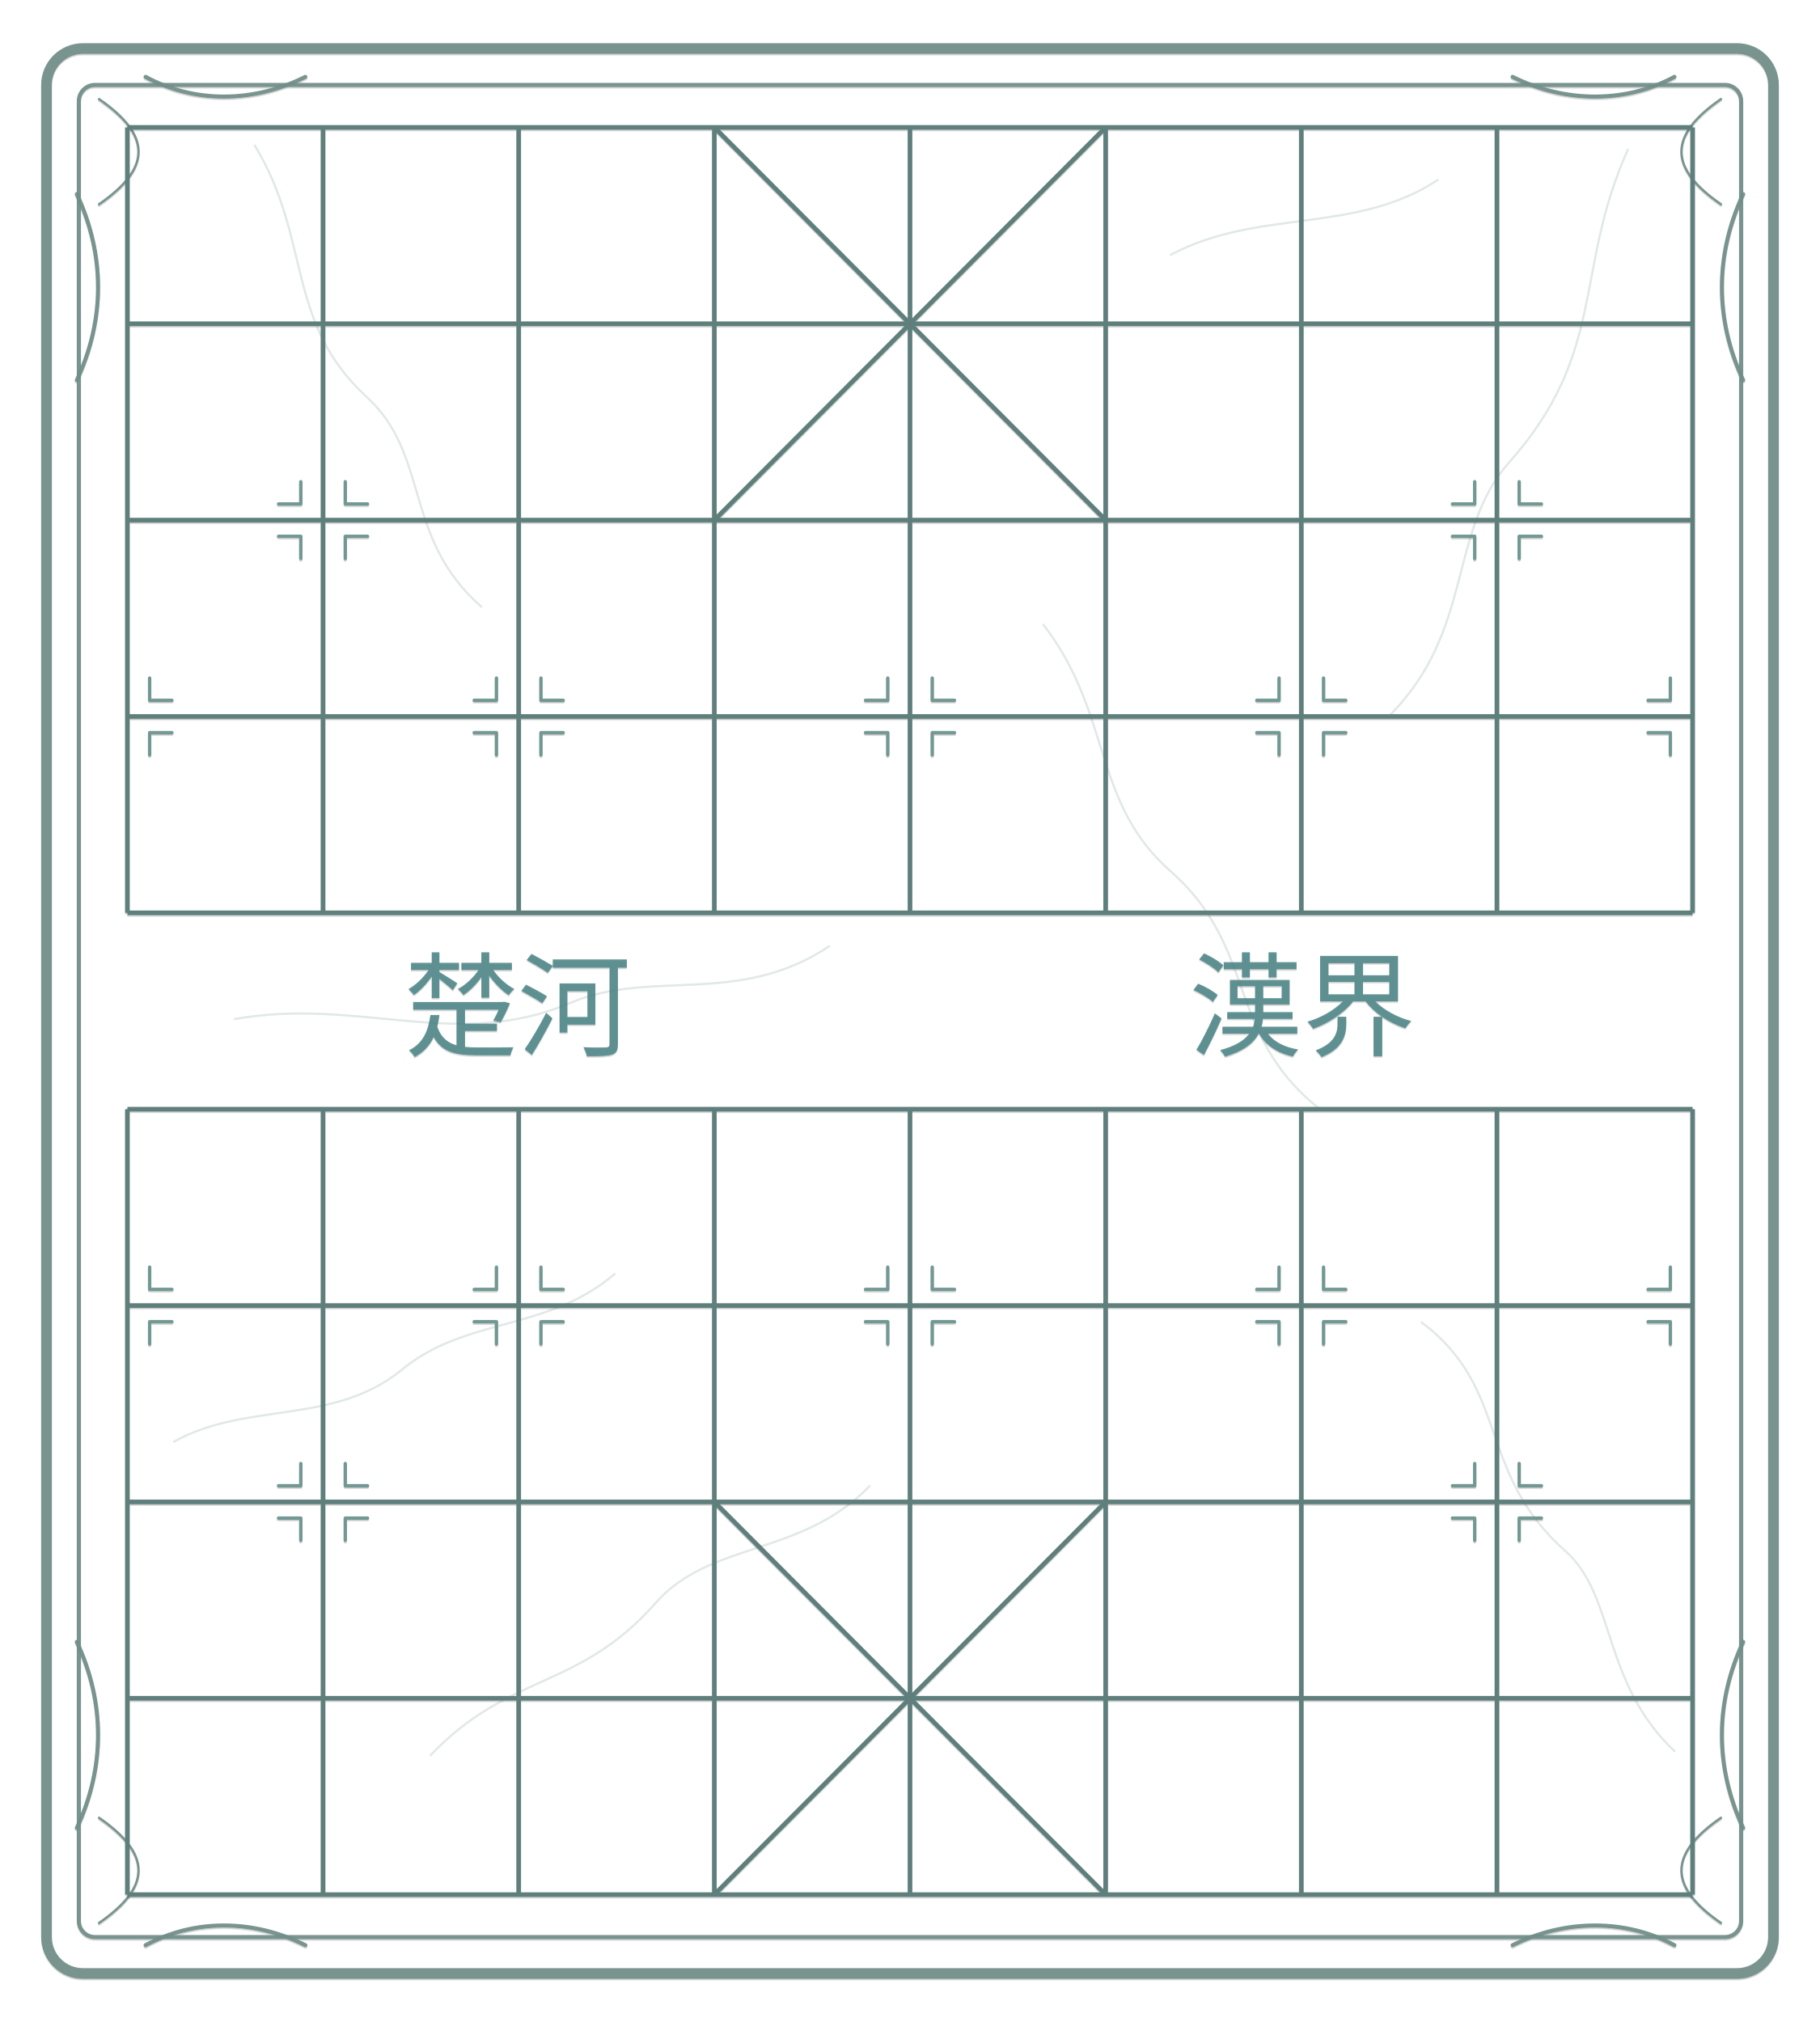
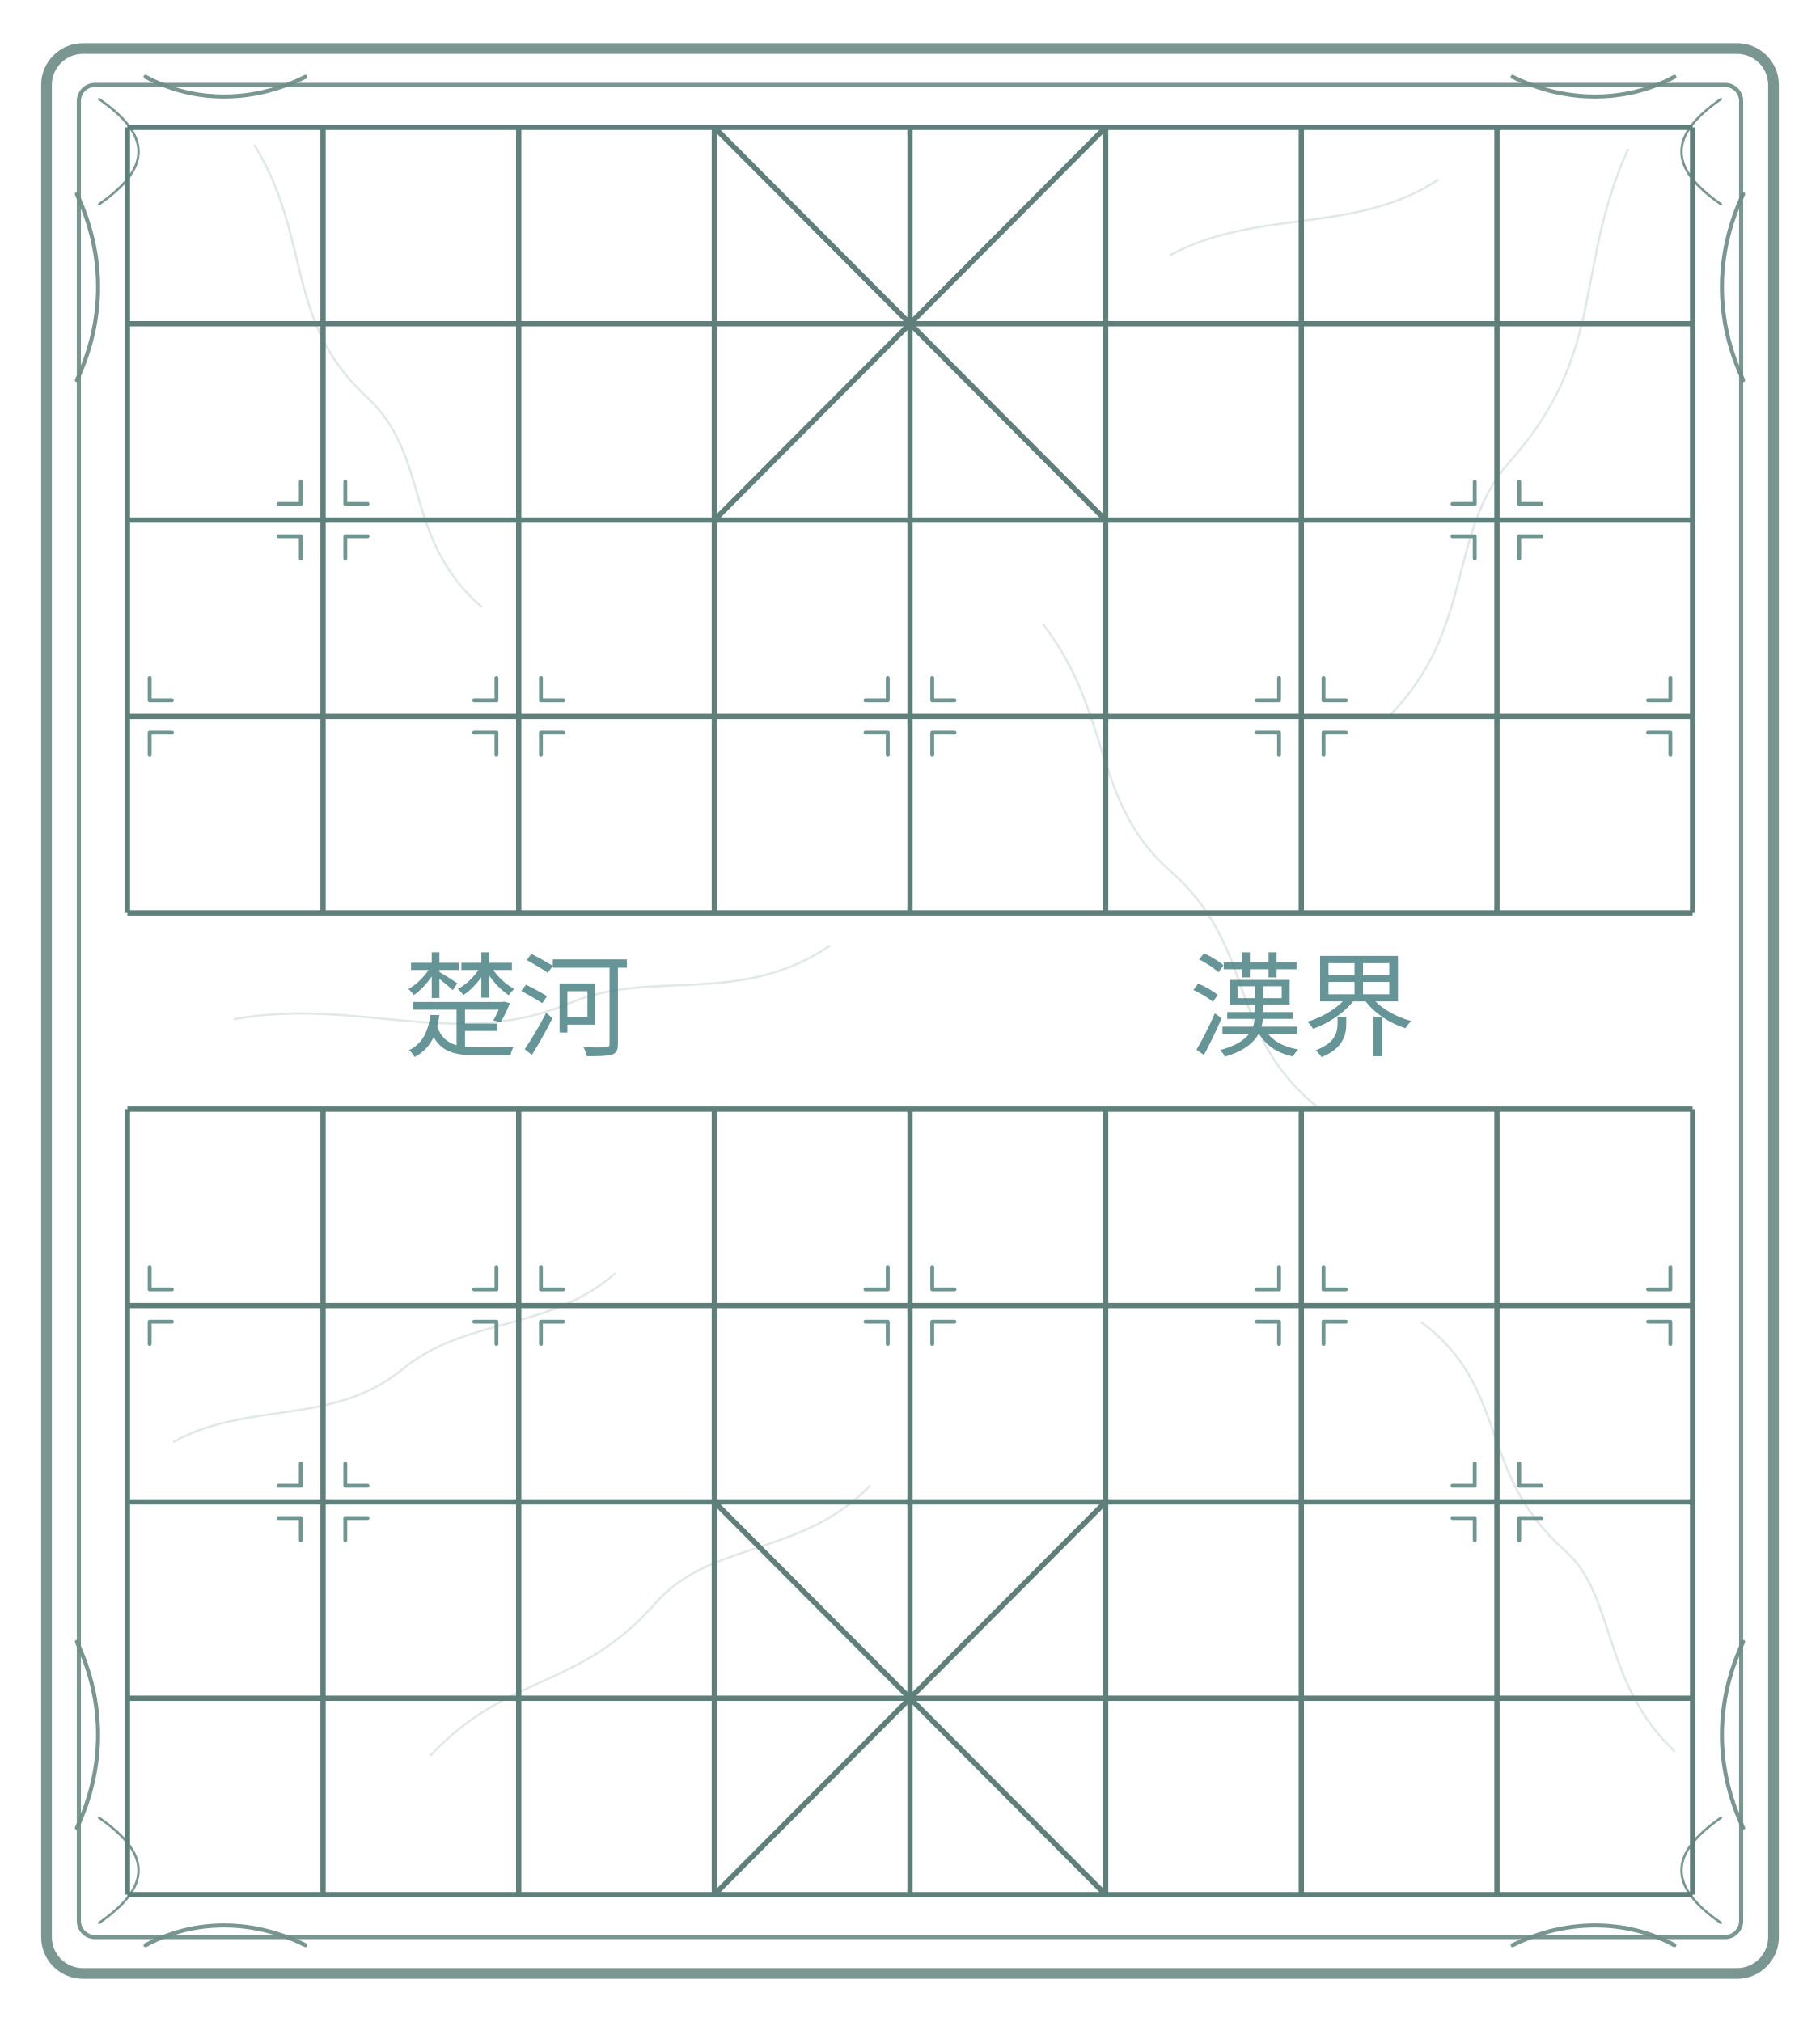
<svg xmlns="http://www.w3.org/2000/svg" viewBox="0 0 900 1000" fill="none">
  <defs>
    <g id="pointMark" fill="none" stroke-linecap="round" stroke-linejoin="round">
      <path d="M-22 -8H-11V-19 M22 -8H11V-19 M-22 8H-11V19 M22 8H11V19" />
    </g>
    <g id="pointMarkLeftEdge" fill="none" stroke-linecap="round" stroke-linejoin="round">
      <path d="M22 -8H11V-19 M22 8H11V19" />
    </g>
    <g id="pointMarkRightEdge" fill="none" stroke-linecap="round" stroke-linejoin="round">
      <path d="M-22 -8H-11V-19 M-22 8H-11V19" />
    </g>
    <filter id="softInk" x="-4%" y="-4%" width="108%" height="108%">
-       <feDropShadow dx="0" dy="0.62" stdDeviation="0.28" flood-color="#000000" flood-opacity="0.24" />
+       <feDropShadow dx="0" dy="0.62" stdDeviation="0.12" flood-color="#000000" flood-opacity="0.24" />
    </filter>
  </defs>
  <rect width="900" height="1000" fill="transparent" />
-   <g stroke="#6f8d88" stroke-opacity="0.92" fill="none" stroke-linejoin="round" filter="url(#softInk)">
+   <g stroke="#6f8d88" stroke-opacity="0.92" fill="none" stroke-linejoin="round">
    <rect x="23" y="24" width="854" height="952" rx="18" stroke-width="5.3" />
    <rect x="39" y="42" width="822" height="916" rx="8" stroke-width="2.05" />
    <path d="M72 38C96 51 125 51 151 38M748 38C774 51 804 51 828 38M72 962C96 949 125 949 151 962M748 962C774 949 804 949 828 962" stroke-width="2.0" stroke-linecap="round" />
    <path d="M38 96C52 126 52 158 38 188M862 96C848 126 848 158 862 188M38 812C52 842 52 874 38 904M862 812C848 842 848 874 862 904" stroke-width="2.0" stroke-linecap="round" />
    <path d="M49 49C75 67 75 83 49 101M851 49C825 67 825 83 851 101M49 951C75 933 75 917 49 899M851 951C825 933 825 917 851 899" stroke-width="1.18" stroke-linecap="round" />
  </g>
  <g stroke="#6c908b" stroke-opacity="0.2" stroke-width="1.08" fill="none" stroke-linecap="round" stroke-linejoin="round">
    <path d="M126 72C154 118 141 159 181 196C213 225 199 266 238 300" />
    <path d="M805 74C778 134 795 174 746 229C716 263 729 312 687 354" />
    <path d="M116 504C177 493 226 520 282 496C322 479 365 498 410 468" />
    <path d="M516 309C550 353 540 397 579 431C622 469 606 511 652 548" />
    <path d="M703 654C747 687 730 728 774 767C799 789 792 832 828 866" />
    <path d="M213 868C252 827 286 836 324 793C351 762 396 770 430 735" />
    <path d="M86 713C122 693 164 705 198 678C230 651 270 659 304 630" />
    <path d="M579 126C622 103 670 116 711 89" />
  </g>
-   <g stroke="#5f7f7b" stroke-opacity="1" stroke-width="2.28" stroke-linecap="butt" filter="url(#softInk)">
+   <g stroke="#5f7f7b" stroke-opacity="1" stroke-width="2.62" stroke-linecap="butt">
    <path d="M63 63V451.444M63 548.556V937M159.75 63V451.444M159.75 548.556V937M256.5 63V451.444M256.5 548.556V937M353.25 63V451.444M353.25 548.556V937M450 63V451.444M450 548.556V937M546.75 63V451.444M546.75 548.556V937M643.5 63V451.444M643.5 548.556V937M740.25 63V451.444M740.25 548.556V937M837 63V451.444M837 548.556V937" />
    <path d="M63 63H837M63 160.111H837M63 257.222H837M63 354.333H837M63 451.444H837M63 548.556H837M63 645.667H837M63 742.778H837M63 839.889H837M63 937H837" />
    <path d="M353.25 63L546.75 257.222M546.75 63L353.25 257.222M353.25 742.778L546.75 937M546.75 742.778L353.25 937" />
  </g>
-   <g stroke="#6f9690" stroke-opacity="0.96" stroke-width="1.66" filter="url(#softInk)">
+   <g stroke="#6f9690" stroke-opacity="1" stroke-width="1.92">
    <use href="#pointMark" transform="translate(159.75 257.222)" />
    <use href="#pointMark" transform="translate(740.25 257.222)" />
    <use href="#pointMark" transform="translate(159.75 742.778)" />
    <use href="#pointMark" transform="translate(740.25 742.778)" />
    <use href="#pointMarkLeftEdge" transform="translate(63 354.333)" />
    <use href="#pointMark" transform="translate(256.5 354.333)" />
    <use href="#pointMark" transform="translate(450 354.333)" />
    <use href="#pointMark" transform="translate(643.5 354.333)" />
    <use href="#pointMarkRightEdge" transform="translate(837 354.333)" />
    <use href="#pointMarkLeftEdge" transform="translate(63 645.667)" />
    <use href="#pointMark" transform="translate(256.5 645.667)" />
    <use href="#pointMark" transform="translate(450 645.667)" />
    <use href="#pointMark" transform="translate(643.5 645.667)" />
    <use href="#pointMarkRightEdge" transform="translate(837 645.667)" />
  </g>
-   <g fill="#4d8586" fill-opacity="0.86" font-family="KaiTi, STKaiti, SimSun, serif" font-size="56" text-anchor="middle" filter="url(#softInk)">
+   <g fill="#4d8586" fill-opacity="0.86" font-family="KaiTi, STKaiti, SimSun, serif" font-size="56" text-anchor="middle">
    <text x="256" y="518">楚河</text>
    <text x="644" y="518">漢界</text>
  </g>
</svg>
